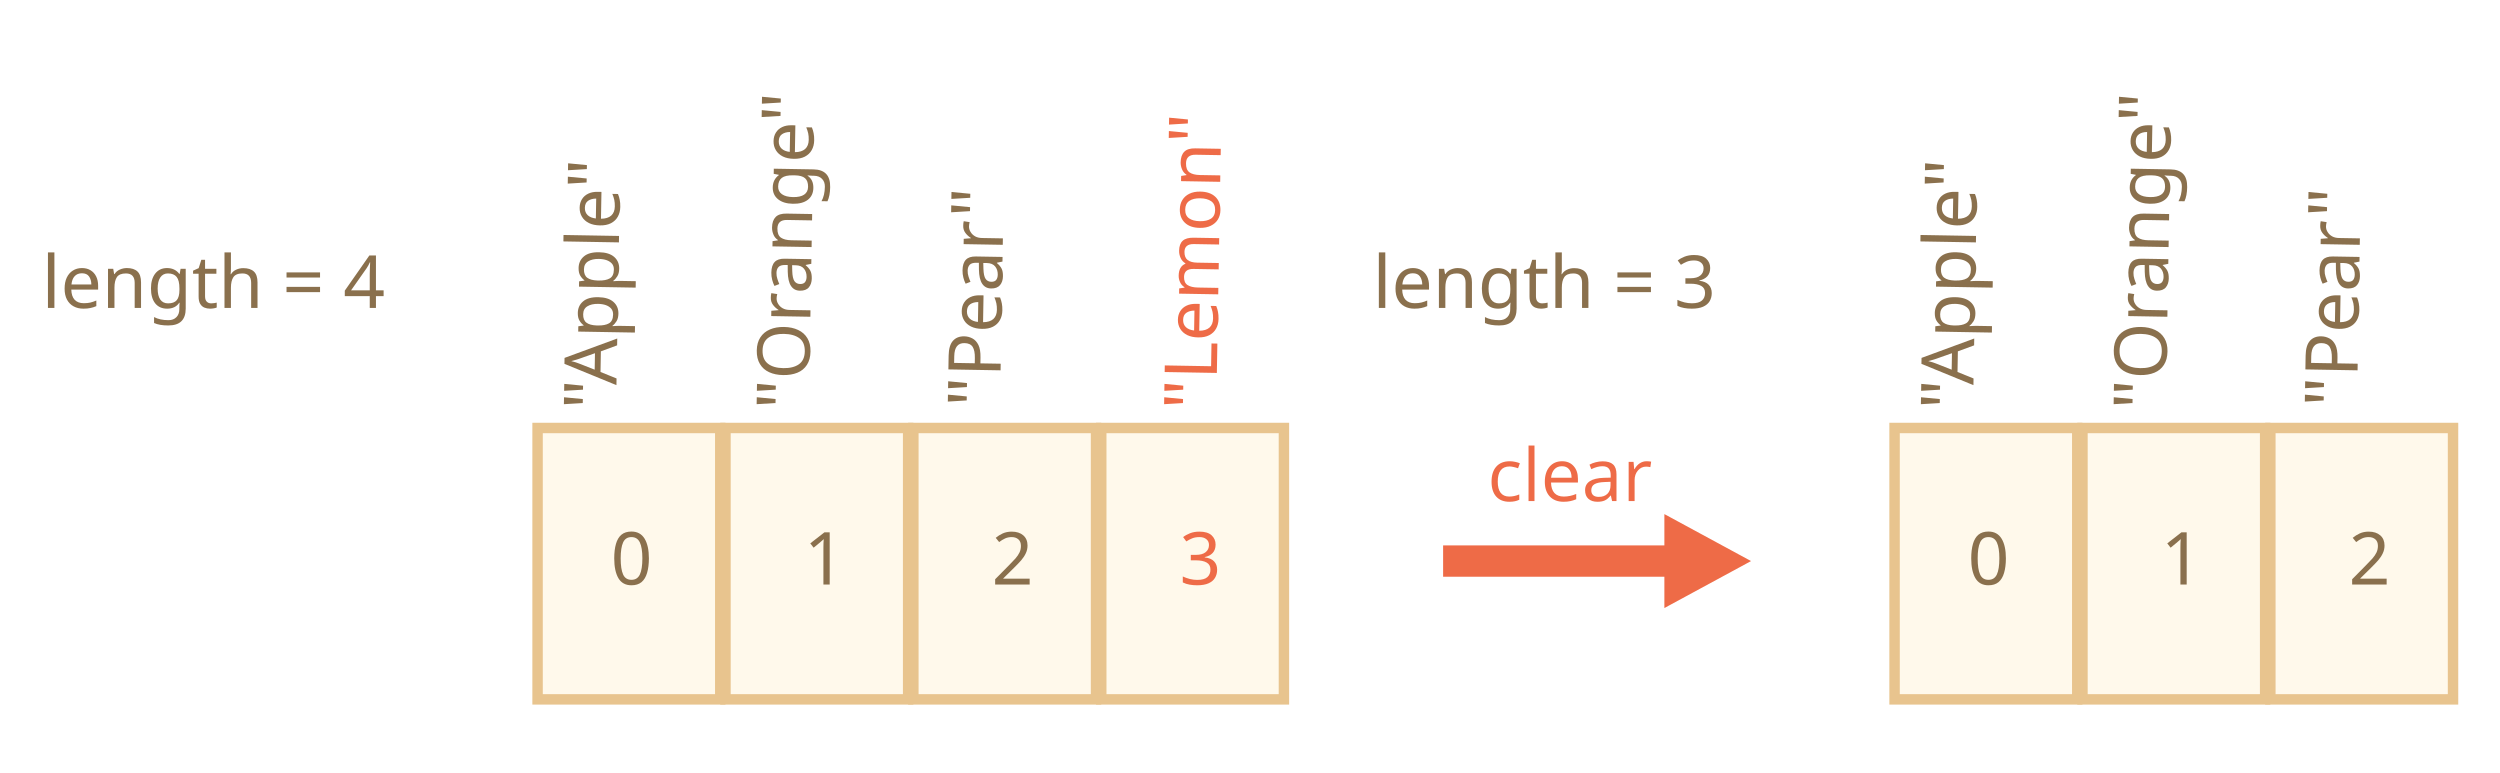
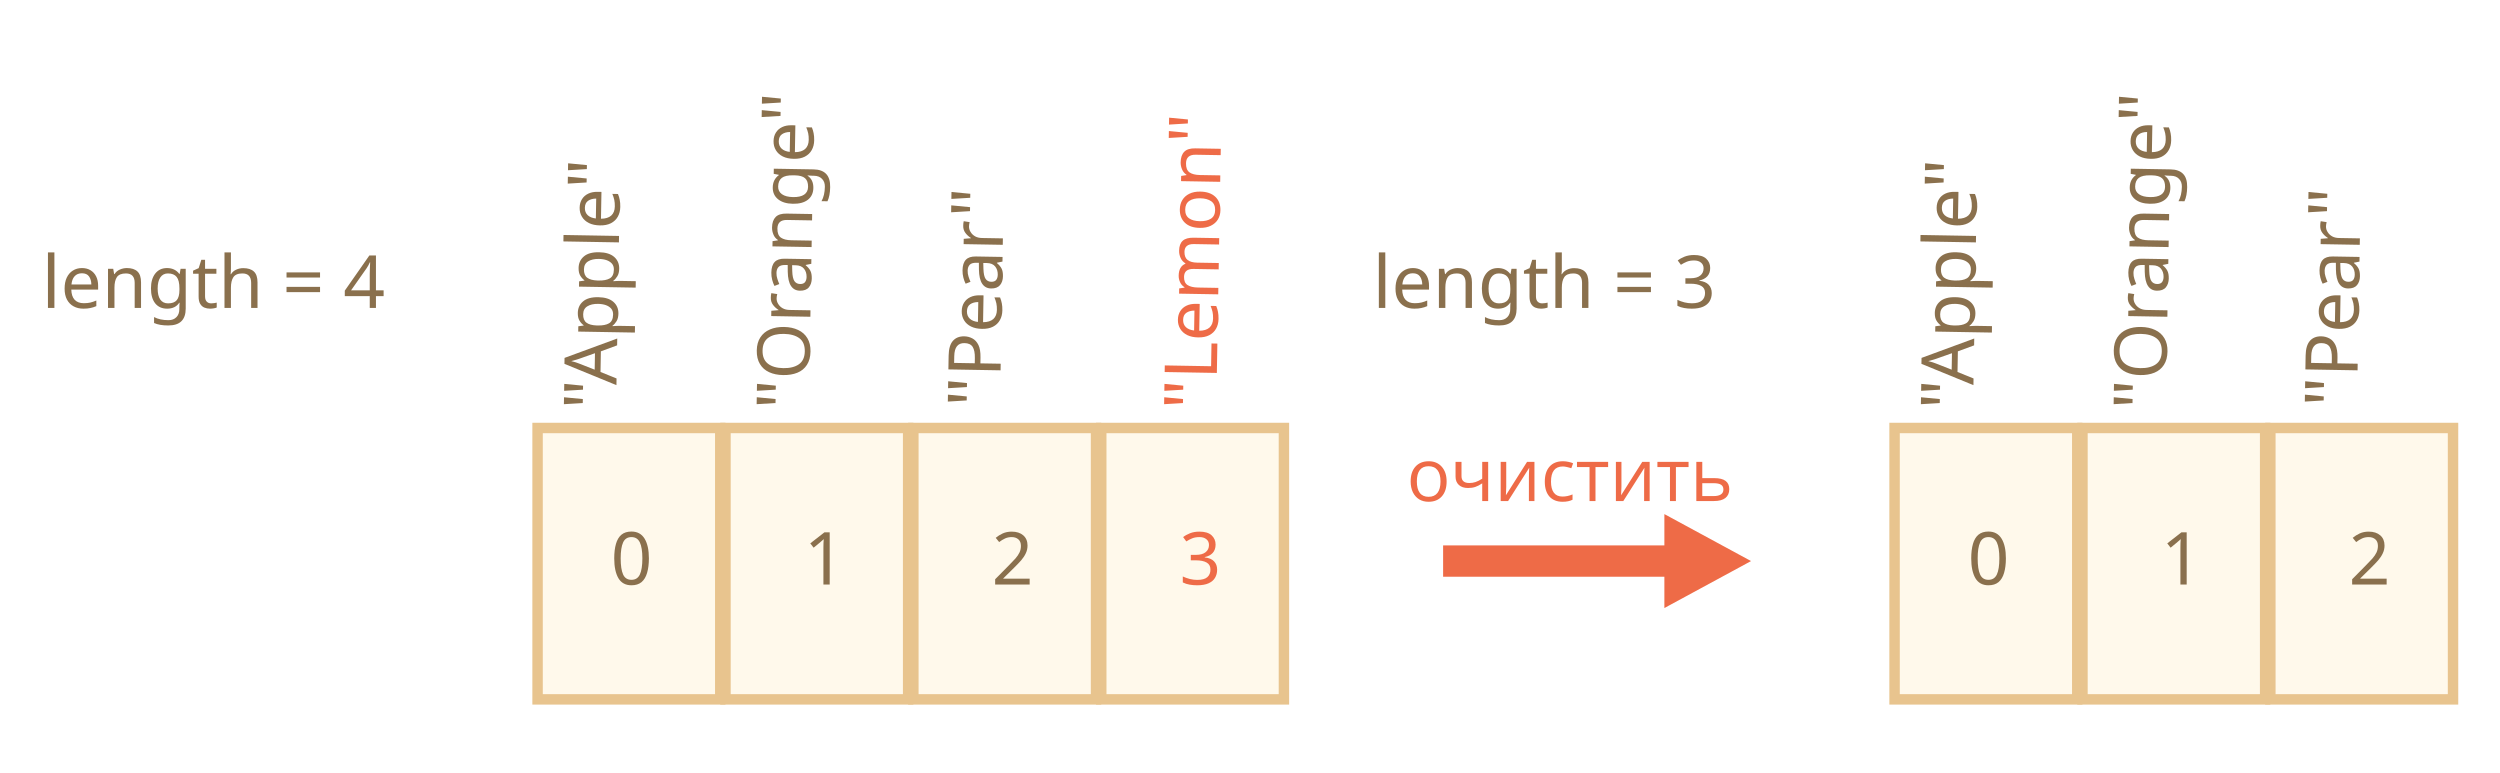
<svg xmlns="http://www.w3.org/2000/svg" width="479px" height="148px" viewBox="0 0 479 148" version="1.1">
  <g id="array" stroke="none" stroke-width="1" fill="none" fill-rule="evenodd">
    <g id="array-pop.svg">
      <rect id="Rectangle-1" stroke="#E8C48E" stroke-width="2" fill="#FFF9EB" x="103" y="82" width="35" height="52" />
      <rect id="Rectangle-2" stroke="#E8C48E" stroke-width="2" fill="#FFF9EB" x="139" y="82" width="35" height="52" />
      <text id="0" font-family="PTMono-Regular, PT Mono" font-size="14" font-weight="normal" fill="#8A704D">
        <tspan x="117" y="112">0</tspan>
      </text>
      <text id="1" font-family="PTMono-Regular, PT Mono" font-size="14" font-weight="normal" fill="#8A704D">
        <tspan x="154" y="112">1</tspan>
      </text>
      <rect id="Rectangle-3" stroke="#E8C48E" stroke-width="2" fill="#FFF9EB" x="175" y="82" width="35" height="52" />
      <text id="2" font-family="PTMono-Regular, PT Mono" font-size="14" font-weight="normal" fill="#8A704D">
        <tspan x="190" y="112">2</tspan>
      </text>
      <rect id="Rectangle-4" stroke="#E8C48E" stroke-width="2" fill="#FFF9EB" x="211" y="82" width="35" height="52" />
      <text id="3" font-family="PTMono-Regular, PT Mono" font-size="14" font-weight="normal" fill="#EE6B47">
        <tspan x="226" y="112">3</tspan>
      </text>
      <text id="&quot;Apple&quot;" transform="translate(114.0441, 48.94802) rotate(-89) translate(-114.0441, -48.94802) " font-family="PTMono-Regular, PT Mono" font-size="14" font-weight="normal" fill="#8A704D">
        <tspan x="84.544" y="53.448">"Apple"</tspan>
      </text>
      <text id="&quot;Orange&quot;" transform="translate(151.0528, 44.4481) rotate(-89) translate(-151.0528, -44.4481) " font-family="PTMono-Regular, PT Mono" font-size="14" font-weight="normal" fill="#8A704D">
        <tspan x="117.053" y="48.948">"Orange"</tspan>
      </text>
      <text id="&quot;Pear&quot;" transform="translate(187.5354, 52.44795) rotate(-89) translate(-187.5354, -52.44795) " font-family="PTMono-Regular, PT Mono" font-size="14" font-weight="normal" fill="#8A704D">
        <tspan x="162.035" y="56.948">"Pear"</tspan>
      </text>
      <text id="&quot;Lemon&quot;" transform="translate(229.0441, 48.94802) rotate(-89) translate(-229.0441, -48.94802) " font-family="PTMono-Regular, PT Mono" font-size="14" font-weight="normal" fill="#EE6B47">
        <tspan x="199.544" y="53.448">"Lemon"</tspan>
      </text>
      <text id="length-=-4" font-family="PTMono-Regular, PT Mono" font-size="14" font-weight="normal" fill="#8A704D">
        <tspan x="8" y="59">length = 4</tspan>
      </text>
      <polygon id="Shape" fill="#EE6B47" transform="translate(306, 107.5) rotate(-90) translate(-306, -107.5) " points="306 137 315 120.394 309 120.394 309 78 303 78 303 120.394 297 120.394" />
      <text id="clear" font-family="OpenSans-Regular, Open Sans" font-size="14" font-weight="normal" fill="#EE6B47">
-         <tspan x="285" y="96">clear</tspan>
+         <tspan x="269.5" y="96">очистить</tspan>
      </text>
      <rect id="Rectangle-7" stroke="#E8C48E" stroke-width="2" fill="#FFF9EB" x="363" y="82" width="35" height="52" />
      <rect id="Rectangle-5" stroke="#E8C48E" stroke-width="2" fill="#FFF9EB" x="399" y="82" width="35" height="52" />
      <text id="-1" font-family="PTMono-Regular, PT Mono" font-size="14" font-weight="normal" fill="#8A704D">
        <tspan x="377" y="112">0</tspan>
      </text>
      <text id="-2" font-family="PTMono-Regular, PT Mono" font-size="14" font-weight="normal" fill="#8A704D">
        <tspan x="414" y="112">1</tspan>
      </text>
      <rect id="Rectangle-6" stroke="#E8C48E" stroke-width="2" fill="#FFF9EB" x="435" y="82" width="35" height="52" />
      <text id="-3" font-family="PTMono-Regular, PT Mono" font-size="14" font-weight="normal" fill="#8A704D">
        <tspan x="450" y="112">2</tspan>
      </text>
      <text id="&quot;Apple&quot;" transform="translate(374.0441, 48.94802) rotate(-89) translate(-374.0441, -48.94802) " font-family="PTMono-Regular, PT Mono" font-size="14" font-weight="normal" fill="#8A704D">
        <tspan x="344.544" y="53.448">"Apple"</tspan>
      </text>
      <text id="&quot;Orange&quot;" transform="translate(411.0528, 44.4481) rotate(-89) translate(-411.0528, -44.4481) " font-family="PTMono-Regular, PT Mono" font-size="14" font-weight="normal" fill="#8A704D">
        <tspan x="377.053" y="48.948">"Orange"</tspan>
      </text>
      <text id="&quot;Pear&quot;" transform="translate(447.5354, 52.44795) rotate(-89) translate(-447.5354, -52.44795) " font-family="PTMono-Regular, PT Mono" font-size="14" font-weight="normal" fill="#8A704D">
        <tspan x="422.035" y="56.948">"Pear"</tspan>
      </text>
      <text id="length-=-3" font-family="PTMono-Regular, PT Mono" font-size="14" font-weight="normal" fill="#8A704D">
        <tspan x="263" y="59">length = 3</tspan>
      </text>
    </g>
  </g>
</svg>
